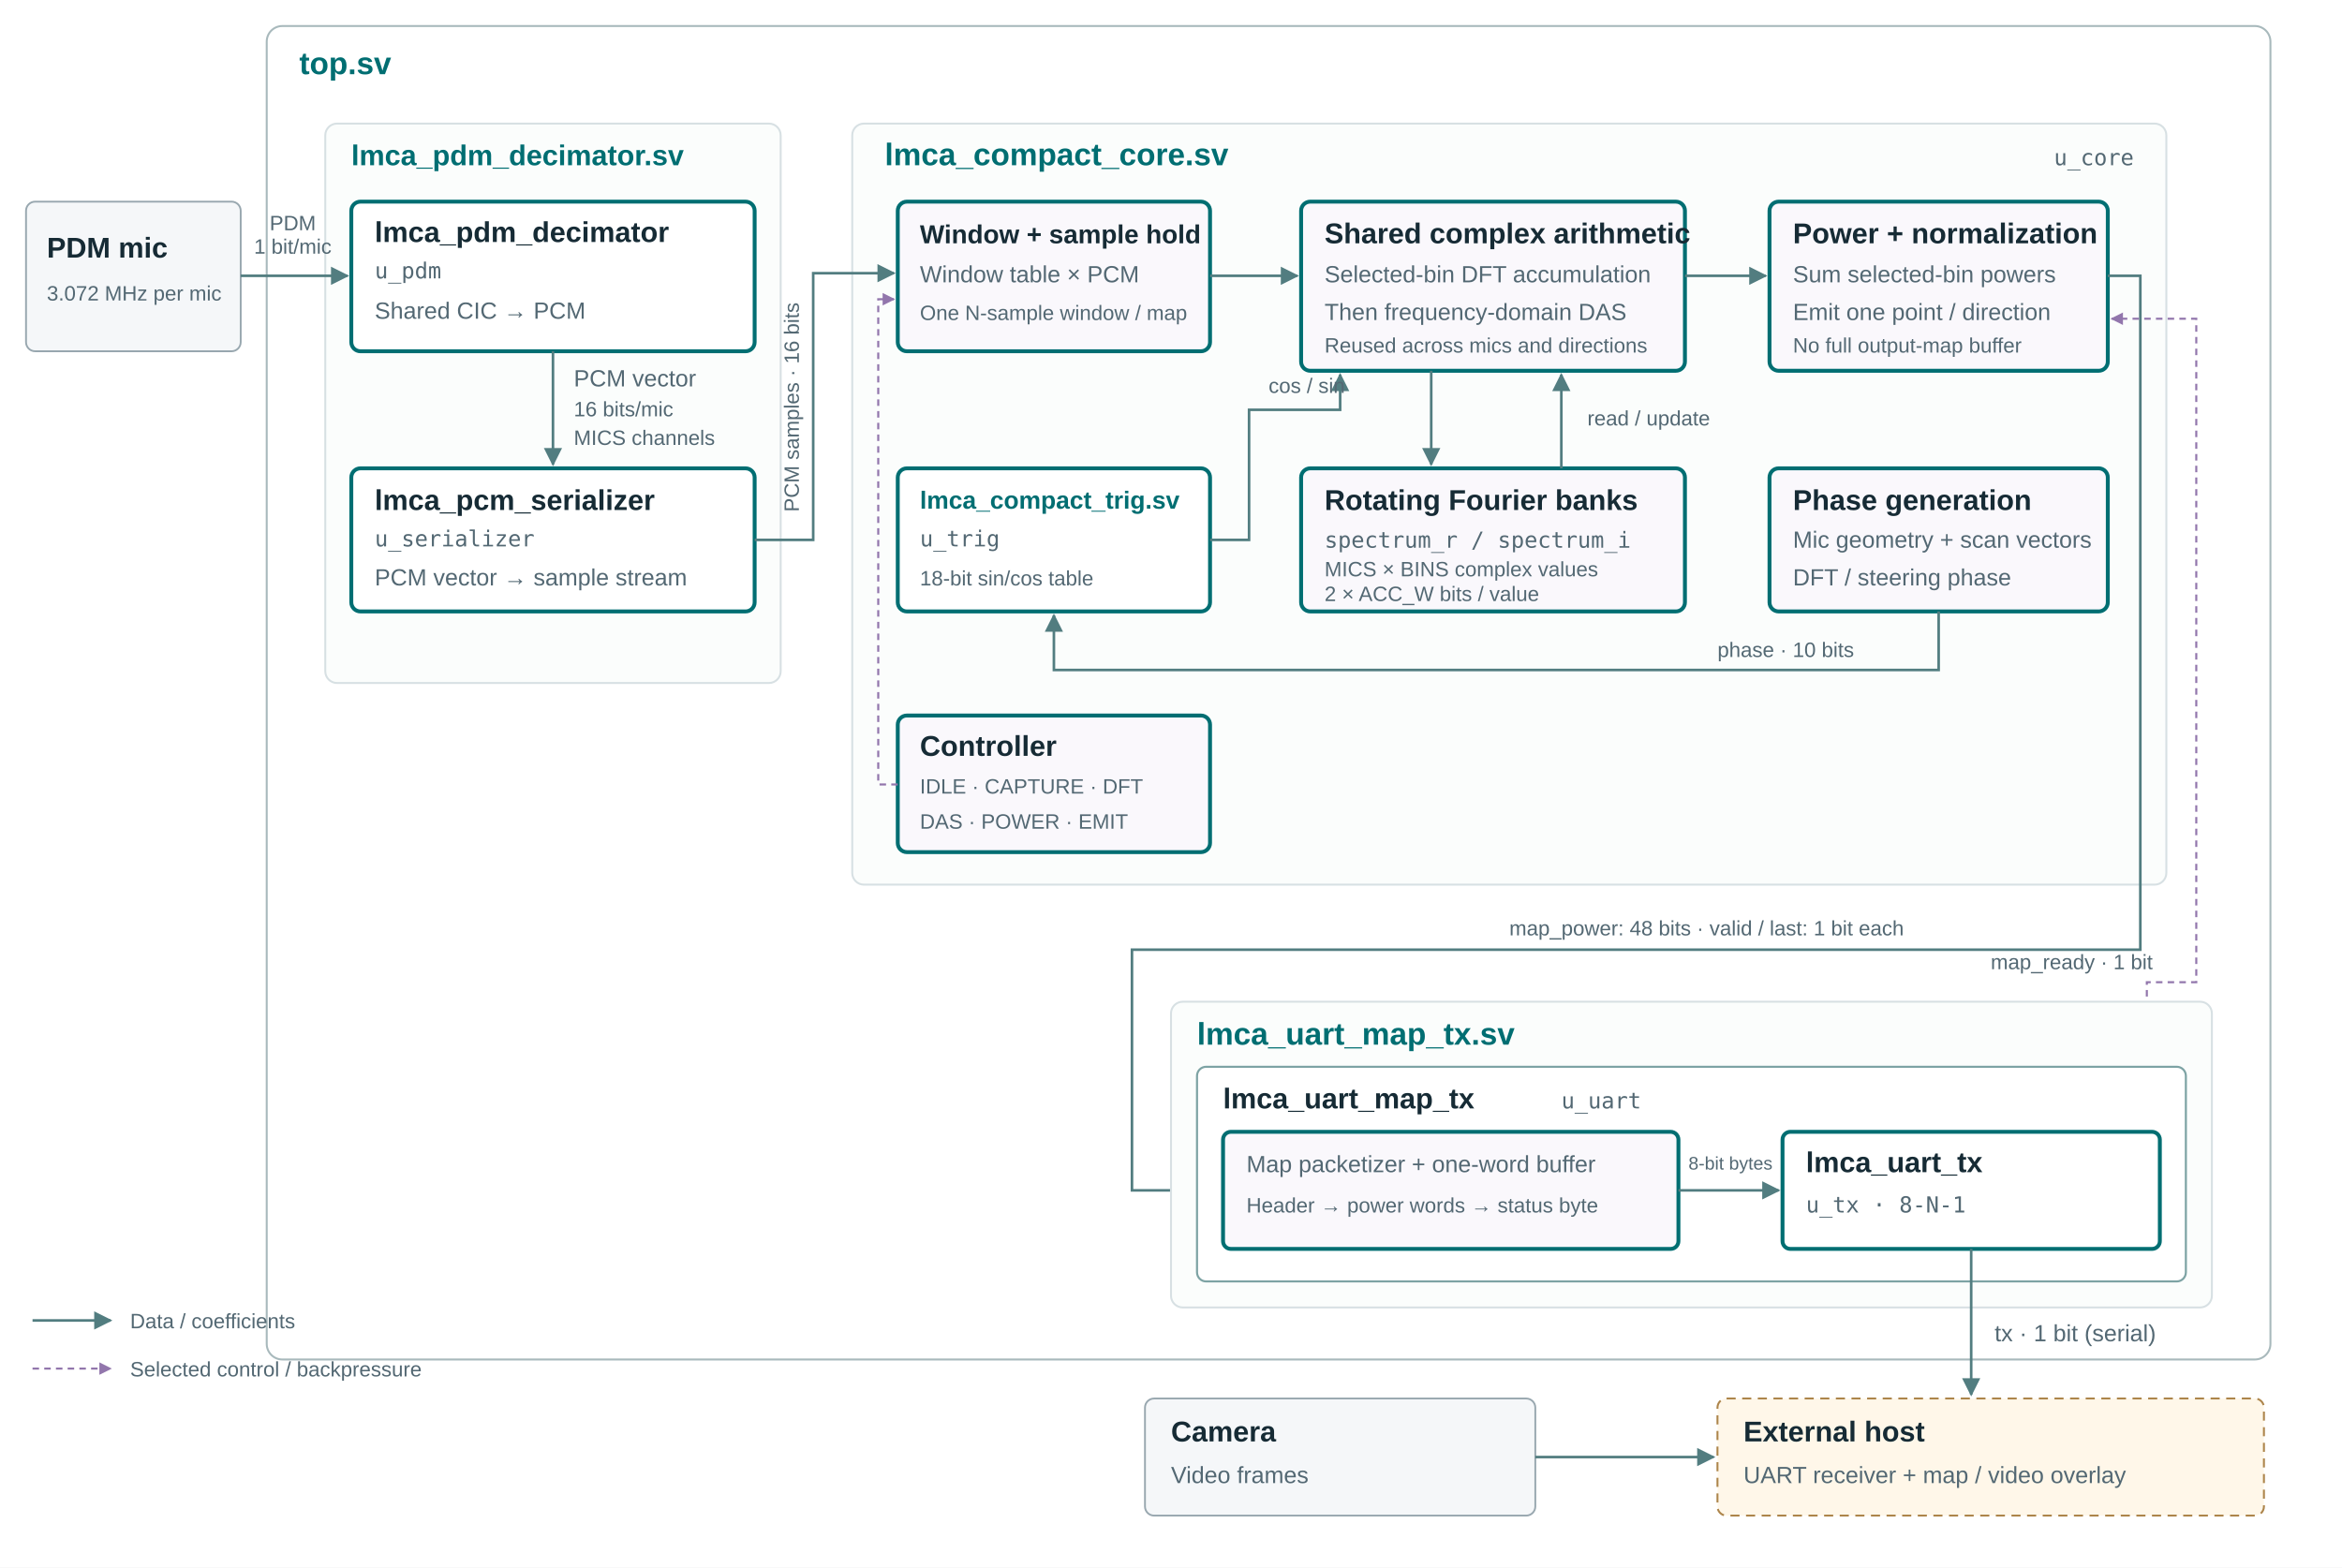
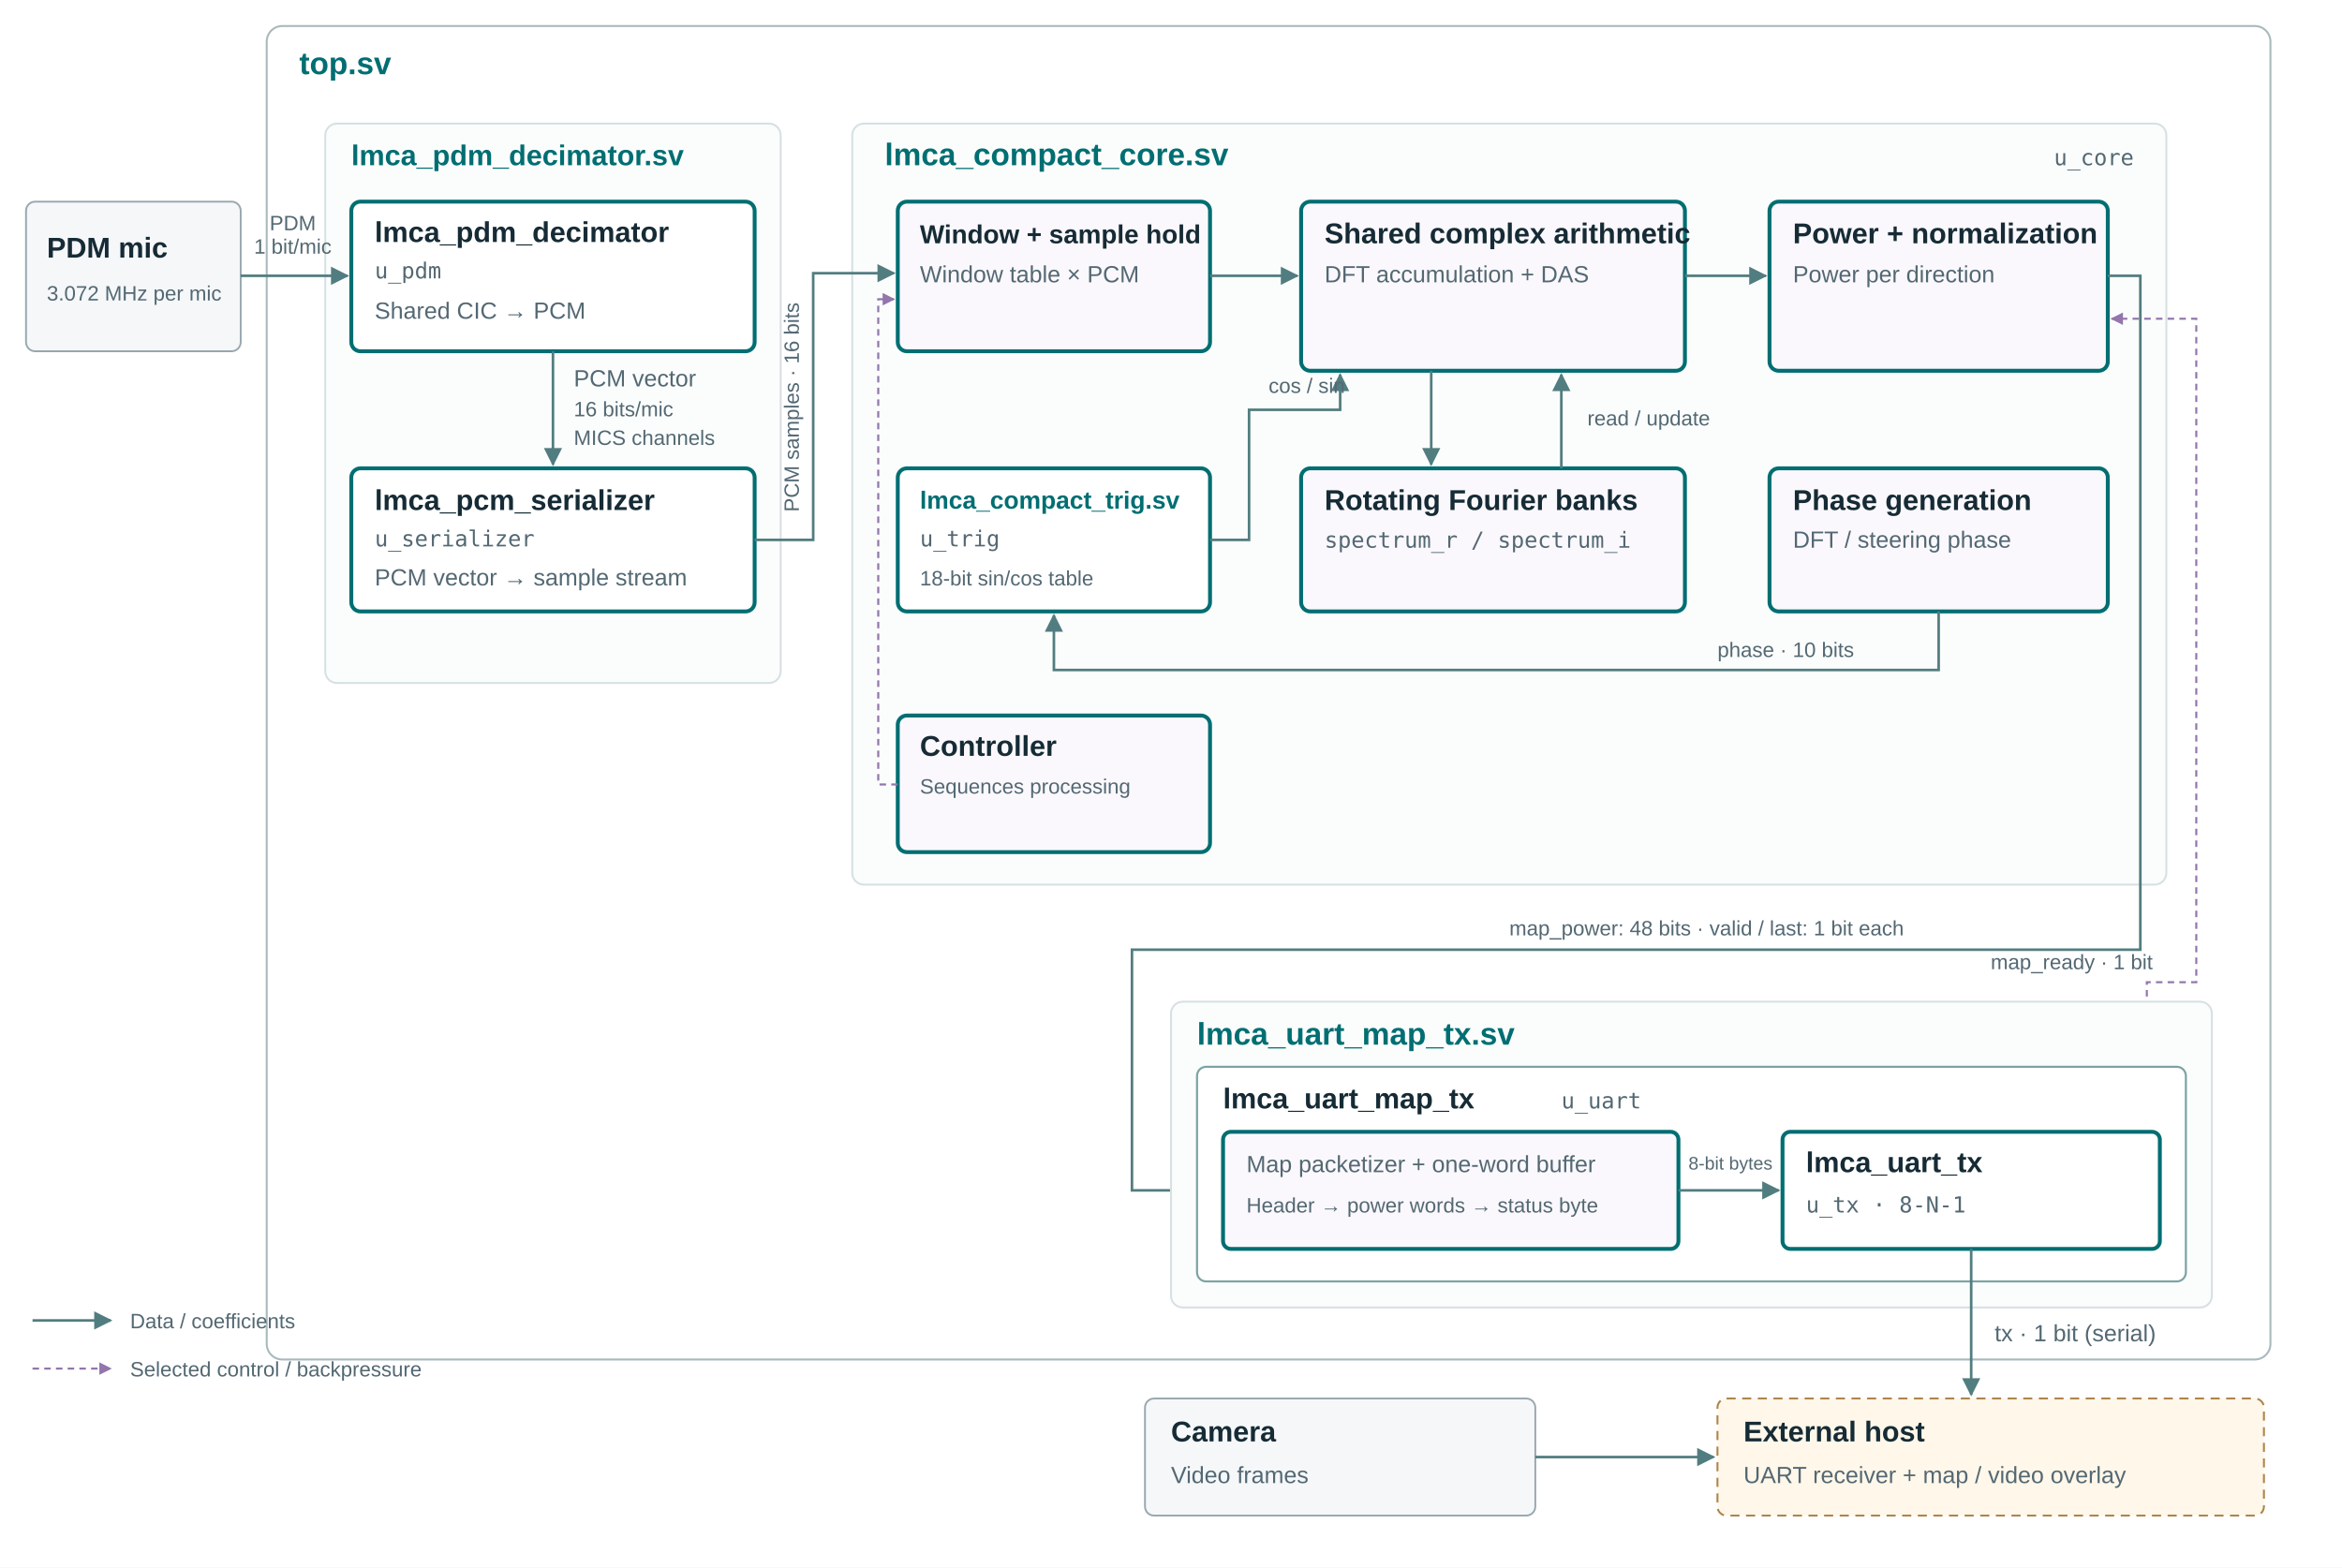
<svg xmlns="http://www.w3.org/2000/svg" class="rtl-modules" id="diagram" width="1800" height="1205" viewBox="0 0 1800 1205" role="group" aria-labelledby="rtl-uart-title rtl-uart-desc">
  <defs>
    <marker id="rtl-uart-arrow" viewBox="0 0 10 10" refX="9" refY="5" markerWidth="7" markerHeight="7" orient="auto">
      <path d="M0 0L10 5L0 10Z" fill="#527d80" />
    </marker>
    <marker id="rtl-uart-control" viewBox="0 0 10 10" refX="9" refY="5" markerWidth="6" markerHeight="6" orient="auto">
      <path d="M0 0L10 5L0 10Z" fill="#9276ac" />
    </marker>
  </defs>
  <style>
.rtl-modules text{font-family:'Segoe UI',Arial,sans-serif;fill:#162b35}
.rtl-modules .filename{font-size:24px;font-weight:700;fill:#006e72}
.rtl-modules .name{font-size:22px;font-weight:650}
.rtl-modules .small{font-size:18px;fill:#536873}
.rtl-modules .tiny{font-size:16px;fill:#536873}
.rtl-modules .instance{font:17px Consolas,monospace;fill:#536873}
.rtl-modules .file{fill:#fbfdfc;stroke:#d7e0e3;stroke-width:1.5}
.rtl-modules .rootfile{fill:white;stroke:#a8b9bc;stroke-width:1.5}
.rtl-modules .box{fill:white;stroke:#7da3a4;stroke-width:1.6}
.rtl-modules .logic{fill:#faf8fc;stroke:#b29bc5;stroke-width:1.4;stroke-dasharray:5 4}
.rtl-modules .external{fill:#f5f7f9;stroke:#98a7af;stroke-width:1.4}
.rtl-modules .host{fill:#fff7e9;stroke:#ad854b;stroke-width:1.5;stroke-dasharray:7 5}
.rtl-modules .data{fill:none;stroke:#527d80;stroke-width:2;marker-end:url(#rtl-uart-arrow)}
.rtl-modules .control{fill:none;stroke:#9276ac;stroke-width:1.6;stroke-dasharray:5 4;marker-end:url(#rtl-uart-control)}


.rtl-modules a.drillable rect{stroke:#006e72;stroke-width:3;stroke-dasharray:none}
.rtl-modules a.drillable:hover rect,.rtl-modules a.drillable:focus rect{fill:#e0f1ed;stroke-width:4}
.rtl-modules a.drillable:focus{outline:none}
</style>
  <rect width="1800" height="1205" fill="white" />
  <rect x="205" y="20" width="1540" height="1025" rx="12" class="rootfile" />
  <text x="230" y="57" class="filename">top.sv</text>
  <g transform="translate(0 -195)">
    <rect x="250" y="290" width="350" height="430" rx="9" class="file" />
    <text x="270" y="322" class="filename" style="font-size:22px">lmca_pdm_decimator.sv</text>
    <a class="drillable" href="schematic.html?v=3&amp;block=decimator" aria-label="Open decimator internal structure">
      <rect x="270" y="350" width="310" height="115" rx="7" class="box" />
      <text x="288" y="381" class="name">lmca_pdm_decimator</text>
      <text x="288" y="409" class="instance">u_pdm</text>
      <text x="288" y="440" class="small">Shared CIC → PCM</text>
    </a>
    <path d="M425 465V552" class="data" />
    <text x="441" y="492" class="small">PCM vector</text>
    <text x="441" y="515" class="tiny">16 bits/mic<tspan x="441" dy="22">MICS channels</tspan>
    </text>
    <a class="drillable" href="schematic.html?v=3&amp;block=serializer" aria-label="Open serializer internal structure">
      <rect x="270" y="555" width="310" height="110" rx="7" class="box" />
      <text x="288" y="587" class="name">lmca_pcm_serializer</text>
      <text x="288" y="615" class="instance">u_serializer</text>
      <text x="288" y="645" class="small">PCM vector → sample stream</text>
    </a>
    <rect x="20" y="350" width="165" height="115" rx="7" class="external" />
    <text x="36" y="393" class="name">PDM mic</text>
    <text x="36" y="426" class="tiny">3.072 MHz per mic</text>
    <path d="M185 407H267" class="data" />
    <text x="225" y="372" class="tiny" text-anchor="middle">PDM<tspan x="225" dy="18">1 bit/mic</tspan>
    </text>
    <rect x="655" y="290" width="1010" height="585" rx="9" class="file" />
    <text x="680" y="322" class="filename">lmca_compact_core.sv</text>
    <text x="1640" y="322" class="instance" text-anchor="end">u_core</text>
    <path d="M580 610H625V405H687" class="data" />
    <text x="614" y="508" class="tiny" text-anchor="middle" transform="rotate(-90 614 508)">PCM samples · 16 bits</text>
    <a class="drillable" href="schematic.html?v=3&amp;block=window" aria-label="Open window internal structure">
      <rect x="690" y="350" width="240" height="115" rx="7" class="logic" />
      <text x="707" y="382" class="name" style="font-size:20px">Window + sample hold</text>
      <text x="707" y="412" class="small">Window table × PCM</text>
-       <text x="707" y="441" class="tiny">One N-sample window / map</text>
    </a>
    <path d="M930 407H997" class="data" />
    <a class="drillable" href="schematic.html?v=3&amp;block=arithmetic" aria-label="Open arithmetic internal structure">
      <rect x="1000" y="350" width="295" height="130" rx="7" class="logic" />
      <text x="1018" y="382" class="name">Shared complex arithmetic</text>
-       <text x="1018" y="412" class="small">Selected-bin DFT accumulation</text>
-       <text x="1018" y="441" class="small">Then frequency-domain DAS</text>
-       <text x="1018" y="466" class="tiny">Reused across mics and directions</text>
+       <text x="1018" y="412" class="small">DFT accumulation + DAS</text>
    </a>
    <path d="M1295 407H1357" class="data" />
    <a class="drillable" href="schematic.html?v=3&amp;block=power" aria-label="Open power internal structure">
      <rect x="1360" y="350" width="260" height="130" rx="7" class="logic" />
      <text x="1378" y="382" class="name">Power + normalization</text>
-       <text x="1378" y="412" class="small">Sum selected-bin powers</text>
-       <text x="1378" y="441" class="small">Emit one point / direction</text>
-       <text x="1378" y="466" class="tiny">No full output-map buffer</text>
+       <text x="1378" y="412" class="small">Power per direction</text>
    </a>
    <a class="drillable" href="schematic.html?v=3&amp;block=trig" aria-label="Open trig internal structure">
      <rect x="690" y="555" width="240" height="110" rx="7" class="box" />
      <text x="707" y="586" class="filename" style="font-size:19px">lmca_compact_trig.sv</text>
      <text x="707" y="615" class="instance">u_trig</text>
      <text x="707" y="645" class="tiny">18-bit sin/cos table</text>
    </a>
    <path d="M930 610H960V510H1030V483" class="data" />
    <text x="975" y="497" class="tiny">cos / sin</text>
    <a class="drillable" href="schematic.html?v=3&amp;block=storage" aria-label="Open storage internal structure">
      <rect x="1000" y="555" width="295" height="110" rx="7" class="logic" />
      <text x="1018" y="587" class="name">Rotating Fourier banks</text>
      <text x="1018" y="616" class="instance">spectrum_r / spectrum_i</text>
-       <text x="1018" y="638" class="tiny">MICS × BINS complex values<tspan x="1018" dy="19">2 × ACC_W bits / value</tspan>
-       </text>
    </a>
    <path d="M1100 480V552" class="data" />
    <path d="M1200 555V483" class="data" />
    <text x="1220" y="522" class="tiny">read / update</text>
    <a class="drillable" href="schematic.html?v=3&amp;block=phase" aria-label="Open phase internal structure">
      <rect x="1360" y="555" width="260" height="110" rx="7" class="logic" />
      <text x="1378" y="587" class="name">Phase generation</text>
-       <text x="1378" y="616" class="small">Mic geometry + scan vectors</text>
-       <text x="1378" y="645" class="small">DFT / steering phase</text>
+       <text x="1378" y="616" class="small">DFT / steering phase</text>
    </a>
    <path d="M1490 665V710H810V668" class="data" />
    <text x="1320" y="700" class="tiny">phase · 10 bits</text>
    <a class="drillable" href="schematic.html?v=3&amp;block=controller" aria-label="Open controller internal structure">
      <rect x="690" y="745" width="240" height="105" rx="7" class="logic" />
      <text x="707" y="776" class="name">Controller</text>
-       <text x="707" y="805" class="tiny">IDLE · CAPTURE · DFT</text>
-       <text x="707" y="832" class="tiny">DAS · POWER · EMIT</text>
+       <text x="707" y="805" class="tiny">Sequences processing</text>
    </a>
    <path d="M690 798H675V425H687" class="control" />
    <path d="M1620 407H1645V925H870V1110H937" class="data" />
    <text x="1160" y="914" class="tiny">map_power: 48 bits · valid / last: 1 bit each</text>
    <path d="M1650 1015V950H1688V440H1623" class="control" />
    <text x="1530" y="940" class="tiny">map_ready · 1 bit</text>
    <rect x="900" y="965" width="800" height="235" rx="9" class="file" />
    <text x="920" y="998" class="filename">lmca_uart_map_tx.sv</text>
    <rect x="920" y="1015" width="760" height="165" rx="7" class="box" />
    <text x="940" y="1047" class="name">lmca_uart_map_tx</text>
    <text x="1200" y="1047" class="instance">u_uart</text>
    <a class="drillable" href="schematic.html?v=3&amp;block=packetizer" aria-label="Open packetizer internal structure">
      <rect x="940" y="1065" width="350" height="90" rx="6" class="logic" />
      <text x="958" y="1096" class="small">Map packetizer + one-word buffer</text>
      <text x="958" y="1127" class="tiny">Header → power words → status byte</text>
    </a>
    <path d="M1290 1110H1367" class="data" />
    <text x="1330" y="1094" class="tiny" style="font-size:14px" text-anchor="middle">8-bit bytes</text>
    <a class="drillable" href="schematic.html?v=3&amp;block=uart-tx" aria-label="Open uart-tx internal structure">
      <rect x="1370" y="1065" width="290" height="90" rx="6" class="box" />
      <text x="1388" y="1096" class="name">lmca_uart_tx</text>
      <text x="1388" y="1127" class="instance">u_tx · 8-N-1</text>
    </a>
    <path d="M1515 1155V1267" class="data" />
    <text x="1533" y="1226" class="small">tx · 1 bit (serial)</text>
    <rect x="1320" y="1270" width="420" height="90" rx="7" class="host" />
    <text x="1340" y="1303" class="name">External host</text>
    <text x="1340" y="1335" class="small">UART receiver + map / video overlay</text>
    <rect x="880" y="1270" width="300" height="90" rx="7" class="external" />
    <text x="900" y="1303" class="name">Camera</text>
    <text x="900" y="1335" class="small">Video frames</text>
    <path d="M1180 1315H1317" class="data" />
    <path d="M25 1210H85" class="data" />
    <text x="100" y="1216" class="tiny">Data / coefficients</text>
    <path d="M25 1247H85" class="control" />
    <text x="100" y="1253" class="tiny">Selected control / backpressure</text>
  </g>
</svg>
